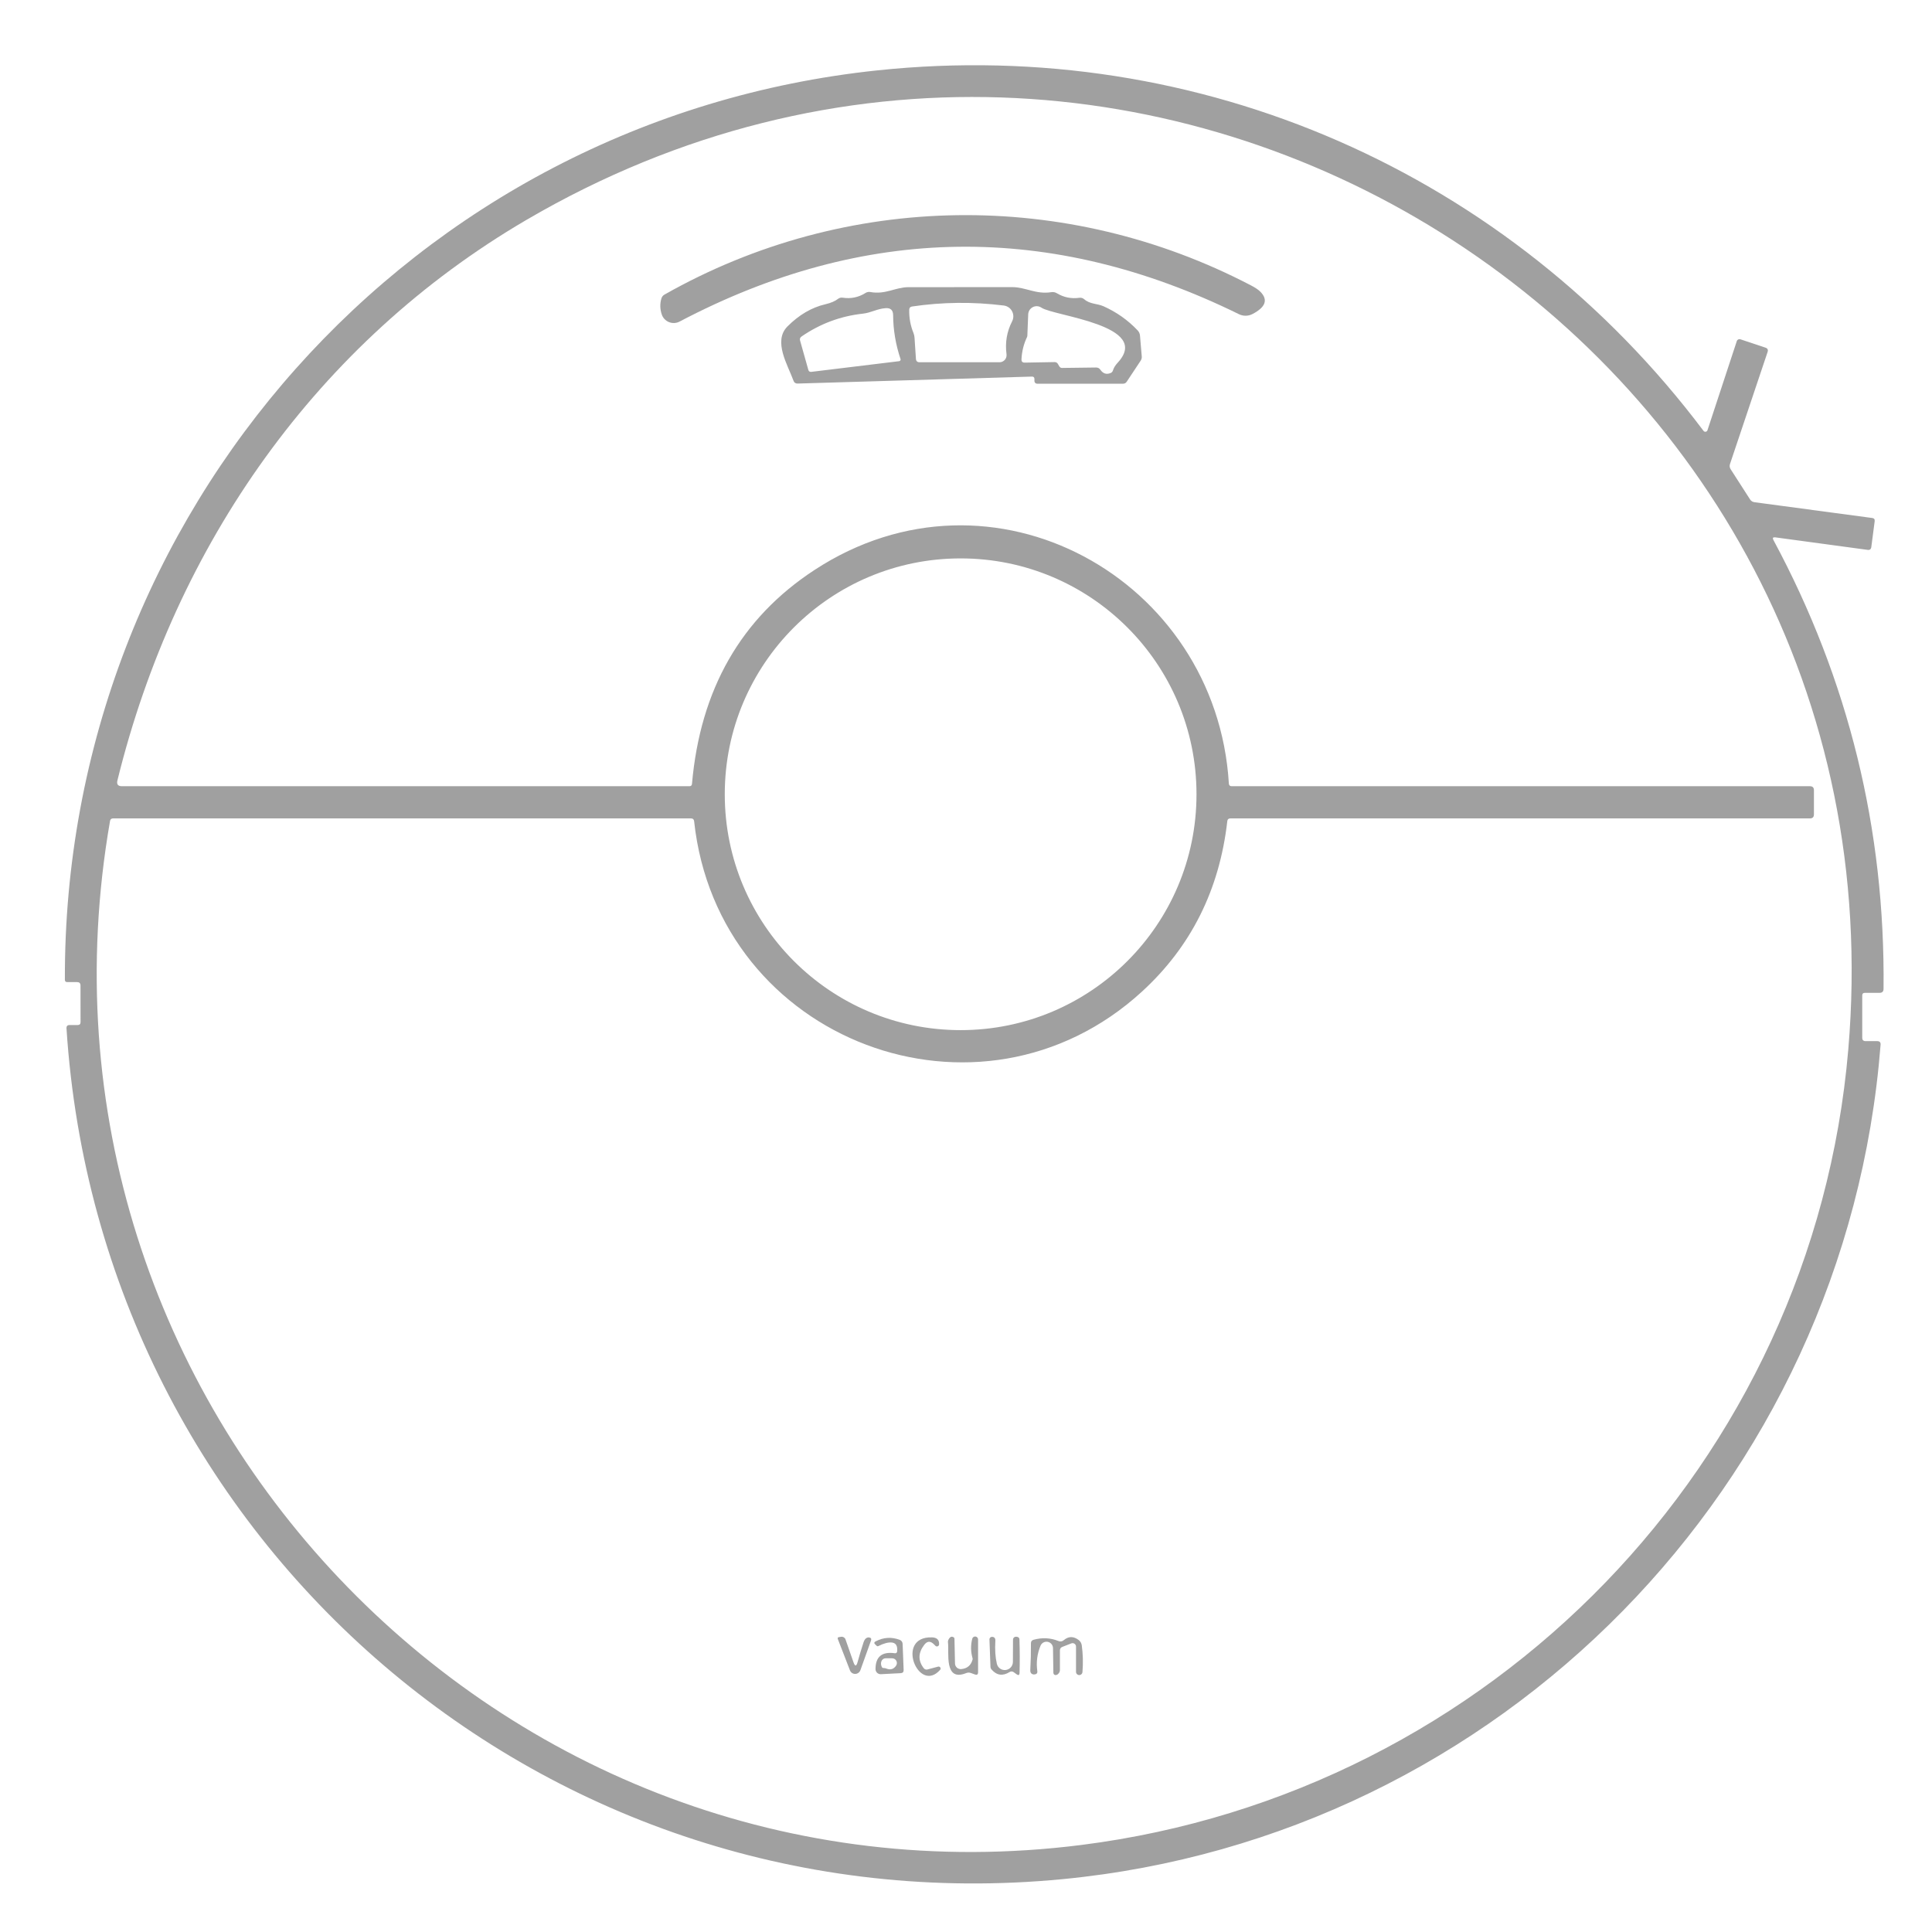
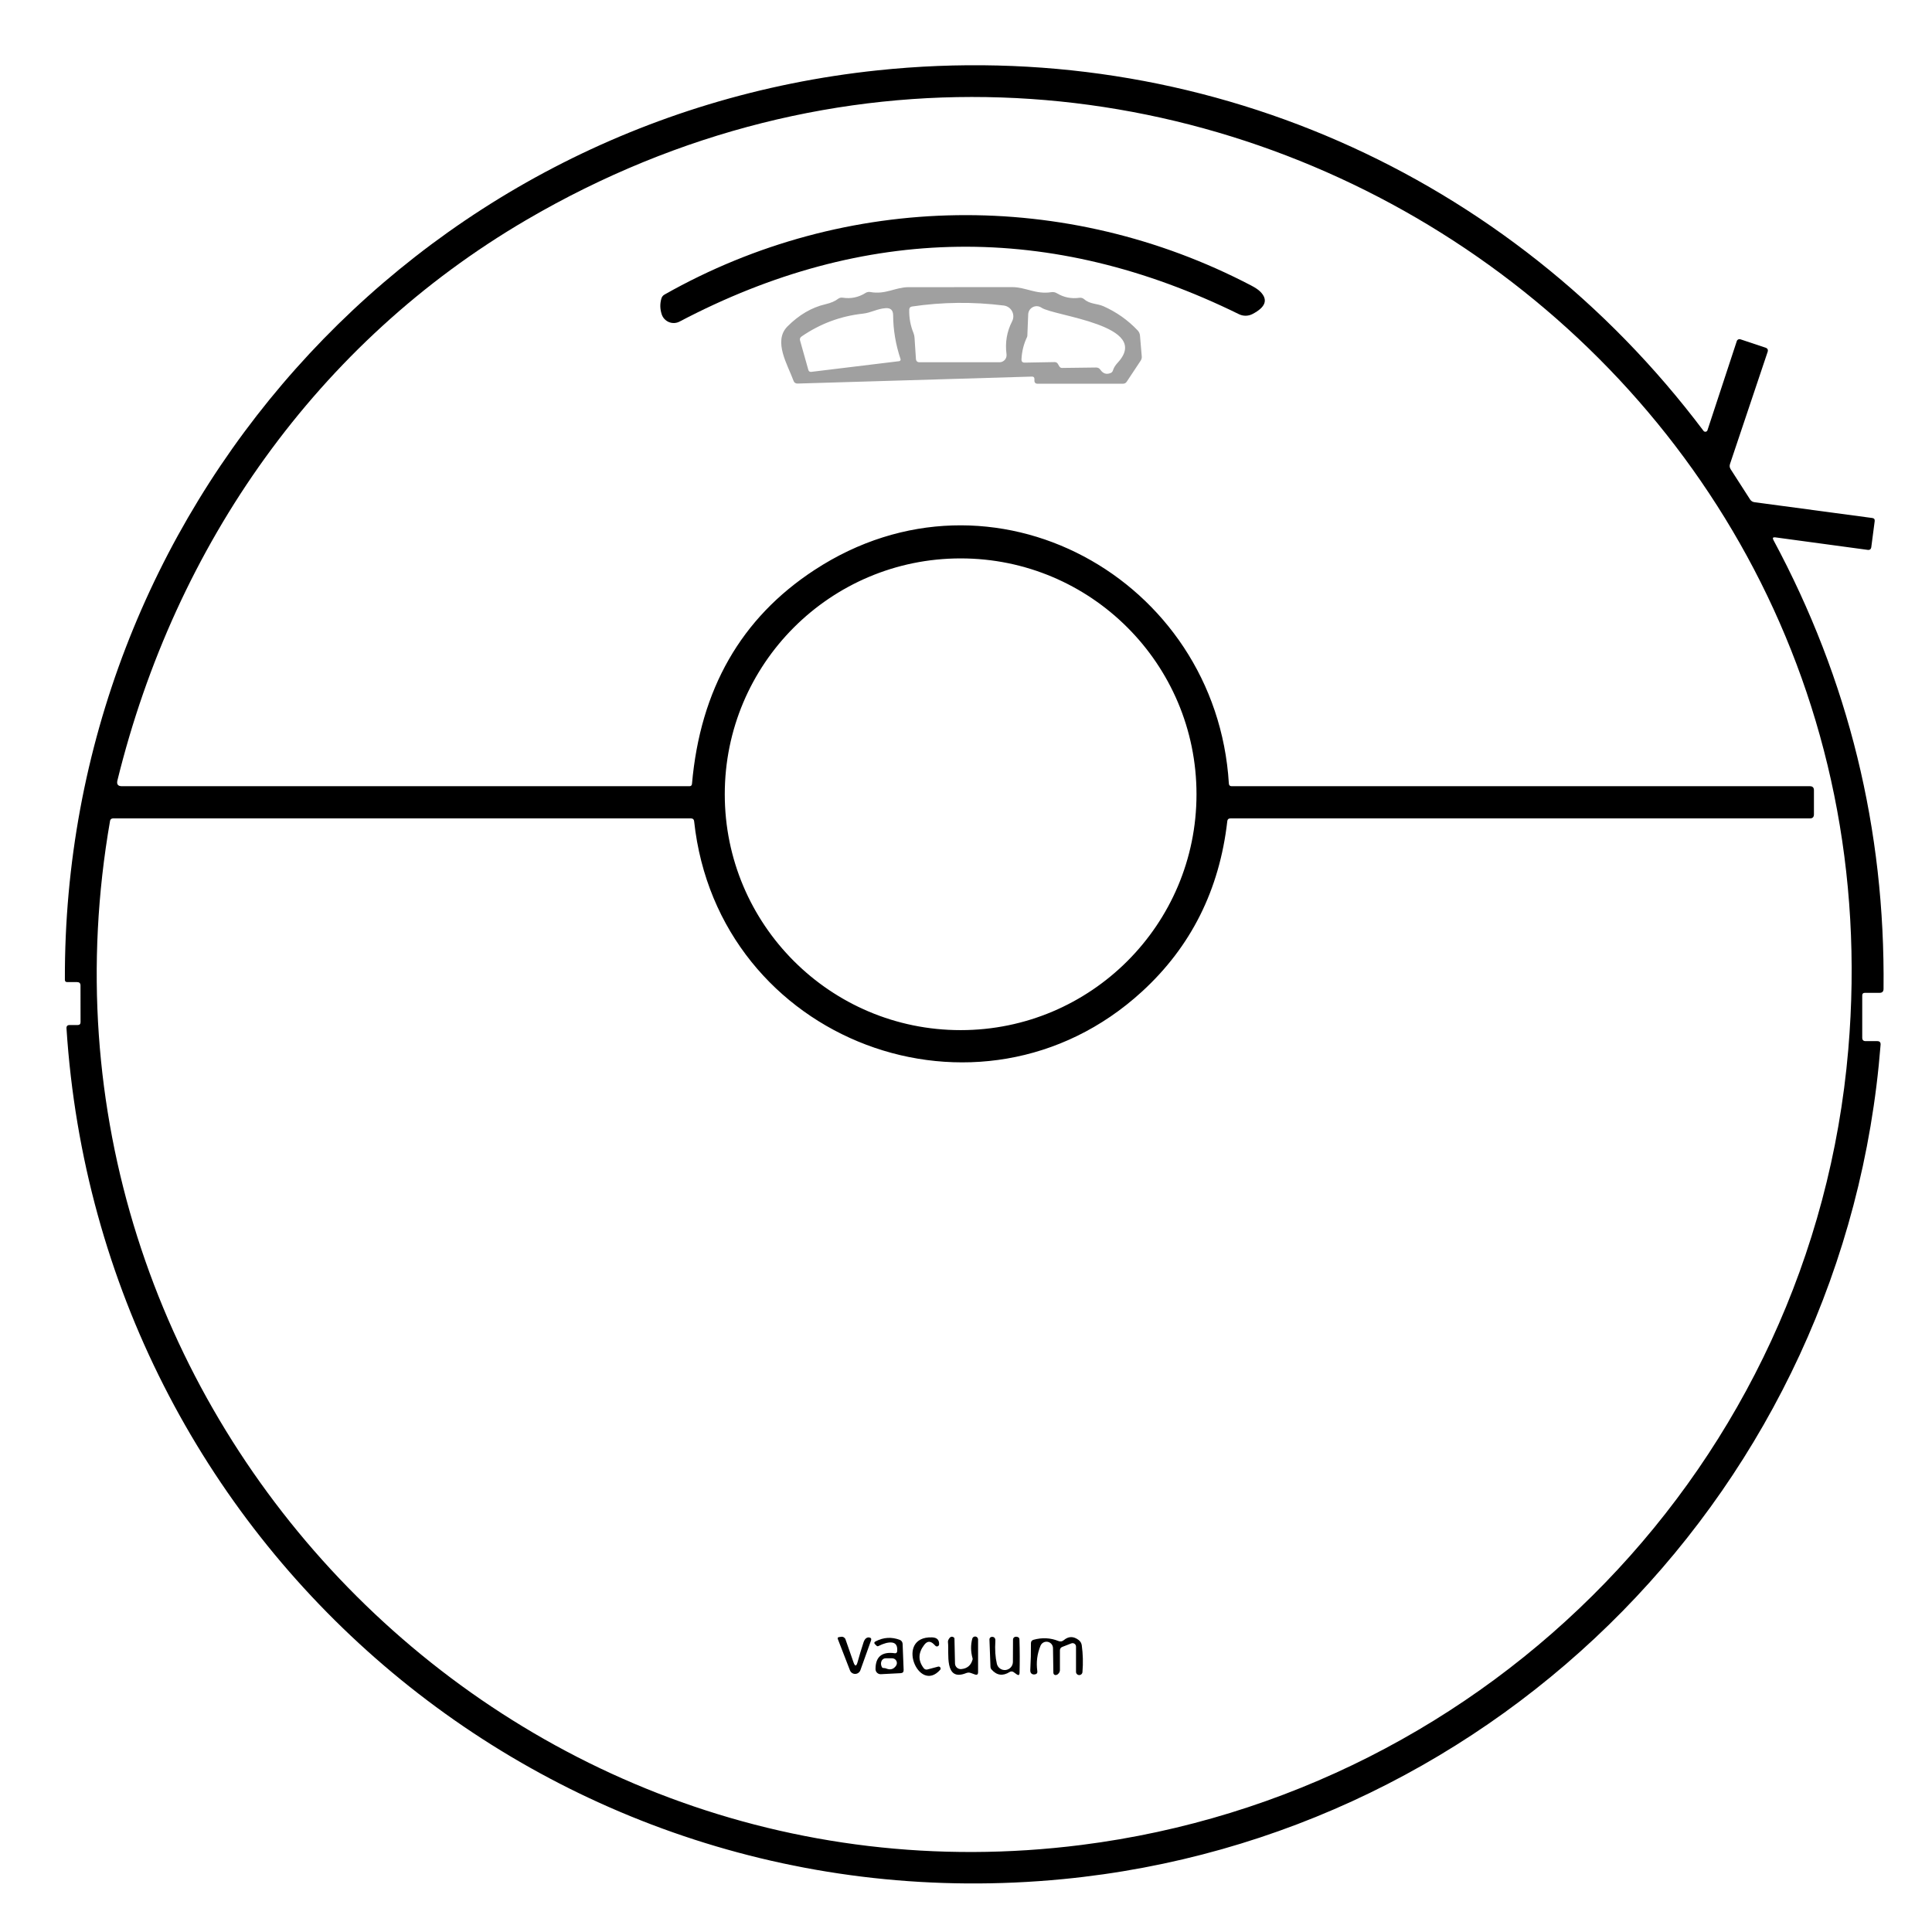
- <svg xmlns="http://www.w3.org/2000/svg" version="1.1" viewBox="0.00 0.00 360.00 360.00">
-   <path fill="#a0a0a0" d="   M 330.46 100.64   Q 351.46 139.72 350.97 184.28   Q 350.96 185.00 350.24 185.00   L 347.50 185.00   Q 347.00 185.00 347.00 185.50   L 347.00 193.37   Q 347.00 194.00 347.63 194.00   L 349.80 194.00   Q 350.47 194.00 350.42 194.67   C 344.01 276.68 279.41 342.29 198.02 350.15   C 102.00 359.42 18.58 287.54 12.39 191.62   Q 12.35 191.00 12.97 191.00   L 14.47 191.00   Q 15.01 191.00 15.01 190.46   L 15.00 183.62   Q 14.99 183.00 14.37 183.00   L 12.53 183.00   Q 12.09 183.00 12.09 182.56   C 11.80 95.69 76.68 22.25 163.51 13.11   C 223.60 6.78 281.26 32.21 317.43 80.29   A 0.42 0.42 0.0 0 0 318.16 80.17   L 323.63 63.55   A 0.53 0.52 17.9 0 1 324.29 63.22   L 328.97 64.78   Q 329.56 64.98 329.37 65.57   L 322.36 86.46   Q 322.19 86.97 322.48 87.43   L 326.10 93.06   Q 326.39 93.51 326.93 93.58   L 348.86 96.52   Q 349.39 96.59 349.32 97.12   L 348.69 101.93   Q 348.61 102.54 348.01 102.46   L 330.81 100.13   Q 330.13 100.04 330.46 100.64   Z   M 212.79 184.77   C 182.63 212.40 133.76 194.13 129.34 153.02   Q 129.28 152.50 128.76 152.50   L 21.03 152.50   A 0.53 0.52 4.5 0 0 20.51 152.94   C 1.62 261.25 92.99 357.54 201.51 343.78   C 277.79 334.11 337.83 272.59 344.40 195.57   C 355.70 63.05 212.90 -26.21 98.05 41.00   C 59.13 63.78 32.69 101.49 21.88 145.42   Q 21.61 146.50 22.72 146.50   L 128.46 146.50   Q 128.90 146.50 128.94 146.07   Q 131.26 119.63 151.75 106.22   C 184.91 84.50 226.66 107.87 228.98 146.00   Q 229.01 146.50 229.51 146.50   L 337.25 146.50   Q 338.00 146.50 338.00 147.25   L 338.00 151.75   Q 338.00 152.50 337.25 152.50   L 229.25 152.50   Q 228.75 152.50 228.69 153.00   Q 226.50 172.21 212.79 184.77   Z   M 222.95 148.00   A 43.95 43.95 0.0 0 0 179.00 104.05   A 43.95 43.95 0.0 0 0 135.05 148.00   A 43.95 43.95 0.0 0 0 179.00 191.95   A 43.95 43.95 0.0 0 0 222.95 148.00   Z" />
-   <path fill="#a0a0a0" d="   M 234.86 54.37   Q 237.06 56.61 233.37 58.52   A 2.80 2.79 44.2 0 1 230.87 58.55   Q 178.34 32.73 126.63 59.92   A 2.35 2.35 0.0 0 1 123.30 58.57   Q 122.82 57.10 123.23 55.66   Q 123.37 55.14 123.84 54.88   C 157.72 35.70 198.72 35.20 233.14 53.20   Q 234.31 53.81 234.86 54.37   Z" />
-   <path fill="#a0a0a0" d="   M 153.81 56.69   Q 155.34 56.33 156.14 55.70   A 1.12 1.09 -58.9 0 1 157.01 55.47   Q 159.34 55.82 161.29 54.58   A 1.24 1.22 -55.7 0 1 162.15 54.41   C 165.00 54.94 166.83 53.51 169.29 53.51   Q 178.97 53.49 188.64 53.50   C 191.13 53.51 193.05 54.90 195.91 54.44   Q 196.47 54.36 196.95 54.65   Q 198.86 55.80 201.11 55.49   Q 201.63 55.42 202.03 55.76   C 203.10 56.70 204.44 56.54 205.63 57.07   Q 209.27 58.70 211.98 61.56   Q 212.37 61.97 212.42 62.53   L 212.75 66.42   A 1.23 1.18 -31.8 0 1 212.55 67.20   L 209.96 71.11   Q 209.71 71.50 209.25 71.50   L 193.25 71.50   A 0.50 0.50 0.0 0 1 192.75 70.99   Q 192.75 70.80 192.75 70.61   Q 192.74 70.16 192.29 70.17   L 148.62 71.47   Q 148.05 71.48 147.86 70.95   C 146.80 68.02 144.00 63.58 146.73 60.83   Q 149.97 57.58 153.81 56.69   Z   M 187.04 56.93   Q 178.43 55.86 169.96 57.11   Q 169.43 57.18 169.42 57.72   Q 169.37 59.98 170.21 62.04   Q 170.38 62.47 170.41 62.93   L 170.67 66.86   Q 170.71 67.50 171.35 67.50   L 186.25 67.50   A 1.32 1.31 86.2 0 0 187.55 66.01   Q 187.12 62.74 188.59 59.88   A 2.03 2.03 0.0 0 0 187.04 56.93   Z   M 167.55 67.30   A 0.31 0.30 -13.3 0 0 167.80 66.90   Q 166.45 62.88 166.42 58.72   Q 166.41 57.32 165.02 57.42   C 163.40 57.54 162.36 58.27 160.75 58.45   Q 154.55 59.13 149.36 62.70   Q 148.95 62.98 149.08 63.45   L 150.62 68.92   Q 150.74 69.34 151.18 69.29   L 167.55 67.30   Z   M 208.27 67.58   C 214.74 60.58 196.37 58.91 194.06 57.33   A 1.58 1.58 0.0 0 0 191.59 58.57   L 191.43 62.59   A 0.38 0.38 0.0 0 1 191.39 62.76   Q 190.44 64.75 190.34 66.95   Q 190.31 67.58 190.94 67.57   L 196.52 67.47   Q 196.92 67.47 197.12 67.81   L 197.40 68.28   Q 197.57 68.56 197.89 68.56   L 204.23 68.48   Q 204.75 68.47 205.04 68.90   Q 205.79 69.98 206.94 69.51   Q 207.29 69.37 207.39 69.00   Q 207.60 68.30 208.27 67.58   Z" />
-   <path fill="#a0a0a0" d="   M 159.80 309.70   Q 160.31 307.85 160.90 306.05   Q 161.11 305.42 161.44 305.23   Q 161.70 305.07 161.98 305.12   Q 162.47 305.21 162.30 305.69   L 160.32 311.22   A 1.04 1.03 -45.8 0 1 158.38 311.25   L 156.12 305.42   Q 156.00 305.09 156.34 305.05   L 156.75 304.99   A 0.74 0.74 0.0 0 1 157.55 305.48   L 159.03 309.73   Q 159.46 310.96 159.80 309.70   Z" />
-   <path fill="#a0a0a0" d="   M 175.18 311.15   C 171.14 315.72 166.72 304.88 173.66 305.10   Q 175.04 305.14 174.99 306.40   A 0.41 0.40 -66.3 0 1 174.30 306.67   L 174.00 306.37   Q 173.04 305.42 172.22 306.49   Q 170.50 308.73 172.13 310.85   A 0.65 0.64 63.1 0 0 172.82 311.08   L 174.81 310.55   A 0.37 0.37 0.0 0 1 175.18 311.15   Z" />
-   <path fill="#a0a0a0" d="   M 179.13 311.01   Q 180.78 310.85 181.22 309.24   A 0.43 0.38 48.6 0 0 181.22 308.99   Q 180.70 307.15 181.17 305.34   A 0.55 0.55 0.0 0 1 182.25 305.48   L 182.25 311.59   Q 182.25 312.23 181.65 312.01   L 180.91 311.74   Q 180.48 311.58 180.05 311.75   C 175.85 313.45 176.89 307.92 176.64 306.03   A 0.83 0.75 56.0 0 1 176.70 305.60   Q 177.12 304.69 177.73 305.11   A 0.28 0.27 -73.9 0 1 177.85 305.34   L 177.95 309.97   A 1.08 1.07 -3.5 0 0 179.13 311.01   Z" />
-   <path fill="#a0a0a0" d="   M 188.74 309.68   L 188.76 305.51   A 0.53 0.53 0.0 0 1 189.27 304.98   Q 189.61 304.97 189.81 305.13   Q 189.96 305.25 189.96 305.53   Q 190.06 308.61 189.98 311.70   Q 189.96 312.37 189.42 311.97   L 188.88 311.58   A 0.65 0.65 0.0 0 0 188.14 311.55   Q 186.22 312.75 184.77 311.10   A 0.82 0.81 -67.4 0 1 184.56 310.58   L 184.37 305.50   A 0.49 0.48 1.6 0 1 184.90 305.00   Q 185.51 305.05 185.47 305.75   Q 185.32 308.20 185.75 310.02   A 1.52 1.51 -51.5 0 0 188.74 309.68   Z" />
-   <path fill="#a0a0a0" d="   M 196.21 307.08   A 1.21 1.21 0.0 0 0 193.89 306.64   Q 192.94 308.94 193.29 311.41   Q 193.36 311.90 192.87 311.99   Q 192.41 312.08 192.14 311.79   Q 191.96 311.59 191.98 311.17   Q 192.12 308.69 192.10 306.20   Q 192.10 305.69 192.58 305.55   Q 194.99 304.88 197.23 305.78   Q 197.77 306.00 198.22 305.62   Q 199.55 304.50 200.99 305.59   Q 201.48 305.97 201.57 306.57   Q 201.91 309.05 201.70 311.55   A 0.60 0.60 0.0 0 1 200.50 311.50   L 200.50 306.82   A 0.64 0.64 0.0 0 0 199.63 306.22   L 197.96 306.87   Q 197.50 307.04 197.50 307.54   L 197.50 311.25   A 0.75 0.53 -55.1 0 1 196.28 311.69   L 196.21 307.08   Z" />
-   <path fill="#a0a0a0" d="   M 166.19 306.06   Q 165.20 305.95 163.65 306.73   A 0.26 0.25 54.0 0 1 163.36 306.68   L 163.06 306.39   Q 162.74 306.06 163.15 305.85   Q 165.37 304.69 167.67 305.57   A 0.83 0.81 -81.0 0 1 168.19 306.31   L 168.38 311.17   Q 168.40 311.74 167.83 311.77   L 164.15 311.96   A 0.95 0.95 0.0 0 1 163.14 311.01   Q 163.14 307.54 166.75 308.06   A 0.37 0.36 -82.6 0 0 167.17 307.73   Q 167.33 306.19 166.19 306.06   Z   M 165.15 310.91   Q 166.31 311.37 166.98 310.36   A 0.88 0.88 0.0 0 0 166.25 309.00   L 165.00 309.00   A 1.14 0.94 70.8 0 0 164.37 310.71   Q 164.44 310.82 164.72 310.82   Q 164.94 310.82 165.15 310.91   Z" />
+ <svg xmlns="http://www.w3.org/2000/svg" viewBox="0 0 360 360">
+   <path fill="currentColor" d="       M 330.46 100.64       Q 351.46 139.72 350.97 184.28       Q 350.96 185.00 350.24 185.00       L 347.50 185.00       Q 347.00 185.00 347.00 185.50       L 347.00 193.37       Q 347.00 194.00 347.63 194.00       L 349.80 194.00       Q 350.47 194.00 350.42 194.67       C 344.01 276.68 279.41 342.29 198.02 350.15       C 102.00 359.42 18.58 287.54 12.39 191.62       Q 12.35 191.00 12.97 191.00       L 14.47 191.00       Q 15.01 191.00 15.01 190.46       L 15.00 183.62       Q 14.99 183.00 14.37 183.00       L 12.53 183.00       Q 12.09 183.00 12.09 182.56       C 11.80 95.69 76.68 22.25 163.51 13.11       C 223.60 6.78 281.26 32.21 317.43 80.29       A 0.42 0.42 0.0 0 0 318.16 80.17       L 323.63 63.55       A 0.53 0.52 17.9 0 1 324.29 63.22       L 328.97 64.78       Q 329.56 64.98 329.37 65.57       L 322.36 86.46       Q 322.19 86.97 322.48 87.43       L 326.10 93.06       Q 326.39 93.51 326.93 93.58       L 348.86 96.52       Q 349.39 96.59 349.32 97.12       L 348.69 101.93       Q 348.61 102.54 348.01 102.46       L 330.81 100.13       Q 330.13 100.04 330.46 100.64       Z       M 212.79 184.77       C 182.63 212.40 133.76 194.13 129.34 153.02       Q 129.28 152.50 128.76 152.50       L 21.03 152.50       A 0.53 0.52 4.5 0 0 20.51 152.94       C 1.62 261.25 92.99 357.54 201.51 343.78       C 277.79 334.11 337.83 272.59 344.40 195.57       C 355.70 63.05 212.90 -26.21 98.05 41.00       C 59.13 63.78 32.69 101.49 21.88 145.42       Q 21.61 146.50 22.72 146.50       L 128.46 146.50       Q 128.90 146.50 128.94 146.07       Q 131.26 119.63 151.75 106.22       C 184.91 84.50 226.66 107.87 228.98 146.00       Q 229.01 146.50 229.51 146.50       L 337.25 146.50       Q 338.00 146.50 338.00 147.25       L 338.00 151.75       Q 338.00 152.50 337.25 152.50       L 229.25 152.50       Q 228.75 152.50 228.69 153.00       Q 226.50 172.21 212.79 184.77       Z       M 222.95 148.00       A 43.95 43.95 0.0 0 0 179.00 104.05       A 43.95 43.95 0.0 0 0 135.05 148.00       A 43.95 43.95 0.0 0 0 179.00 191.95       A 43.95 43.95 0.0 0 0 222.95 148.00       Z" />
+   <path fill="currentColor" d="       M 234.86 54.37       Q 237.06 56.61 233.37 58.52       A 2.80 2.79 44.2 0 1 230.87 58.55       Q 178.34 32.73 126.63 59.92       A 2.35 2.35 0.0 0 1 123.30 58.57       Q 122.82 57.10 123.23 55.66       Q 123.37 55.14 123.84 54.88       C 157.72 35.70 198.72 35.20 233.14 53.20       Q 234.31 53.81 234.86 54.37       Z" />
+   <path fill="#a0a0a0" d="       M 153.81 56.69       Q 155.34 56.33 156.14 55.70       A 1.12 1.09 -58.9 0 1 157.01 55.47       Q 159.34 55.82 161.29 54.58       A 1.24 1.22 -55.7 0 1 162.15 54.41       C 165.00 54.94 166.83 53.51 169.29 53.51       Q 178.97 53.49 188.64 53.50       C 191.13 53.51 193.05 54.90 195.91 54.44       Q 196.47 54.36 196.95 54.65       Q 198.86 55.80 201.11 55.49       Q 201.63 55.42 202.03 55.76       C 203.10 56.70 204.44 56.54 205.63 57.07       Q 209.27 58.70 211.98 61.56       Q 212.37 61.97 212.42 62.53       L 212.75 66.42       A 1.23 1.18 -31.8 0 1 212.55 67.20       L 209.96 71.11       Q 209.71 71.50 209.25 71.50       L 193.25 71.50       A 0.50 0.50 0.0 0 1 192.75 70.99       Q 192.75 70.80 192.75 70.61       Q 192.74 70.16 192.29 70.17       L 148.62 71.47       Q 148.05 71.48 147.86 70.95       C 146.80 68.02 144.00 63.58 146.73 60.83       Q 149.97 57.58 153.81 56.69       Z       M 187.04 56.93       Q 178.43 55.86 169.96 57.11       Q 169.43 57.18 169.42 57.72       Q 169.37 59.98 170.21 62.04       Q 170.38 62.47 170.41 62.93       L 170.67 66.86       Q 170.71 67.50 171.35 67.50       L 186.25 67.50       A 1.32 1.31 86.2 0 0 187.55 66.01       Q 187.12 62.74 188.59 59.88       A 2.03 2.03 0.0 0 0 187.04 56.93       Z       M 167.55 67.30       A 0.31 0.30 -13.3 0 0 167.80 66.90       Q 166.45 62.88 166.42 58.72       Q 166.41 57.32 165.02 57.42       C 163.40 57.54 162.36 58.27 160.75 58.45       Q 154.55 59.13 149.36 62.70       Q 148.95 62.98 149.08 63.45       L 150.62 68.92       Q 150.74 69.34 151.18 69.29       L 167.55 67.30       Z       M 208.27 67.58       C 214.74 60.58 196.37 58.91 194.06 57.33       A 1.58 1.58 0.0 0 0 191.59 58.57       L 191.43 62.59       A 0.38 0.38 0.0 0 1 191.39 62.76       Q 190.44 64.75 190.34 66.95       Q 190.31 67.58 190.94 67.57       L 196.52 67.47       Q 196.92 67.47 197.12 67.81       L 197.40 68.28       Q 197.57 68.56 197.89 68.56       L 204.23 68.48       Q 204.75 68.47 205.04 68.90       Q 205.79 69.98 206.94 69.51       Q 207.29 69.37 207.39 69.00       Q 207.60 68.30 208.27 67.58       Z" />
+   <path fill="currentColor" d="       M 159.80 309.70       Q 160.31 307.85 160.90 306.05       Q 161.11 305.42 161.44 305.23       Q 161.70 305.07 161.98 305.12       Q 162.47 305.21 162.30 305.69       L 160.32 311.22       A 1.04 1.03 -45.8 0 1 158.38 311.25       L 156.12 305.42       Q 156.00 305.09 156.34 305.05       L 156.75 304.99       A 0.74 0.74 0.0 0 1 157.55 305.48       L 159.03 309.73       Q 159.46 310.96 159.80 309.70       Z" />
+   <path fill="currentColor" d="       M 175.18 311.15       C 171.14 315.72 166.72 304.88 173.66 305.10       Q 175.04 305.14 174.99 306.40       A 0.41 0.40 -66.3 0 1 174.30 306.67       L 174.00 306.37       Q 173.04 305.42 172.22 306.49       Q 170.50 308.73 172.13 310.85       A 0.65 0.64 63.1 0 0 172.82 311.08       L 174.81 310.55       A 0.37 0.37 0.0 0 1 175.18 311.15       Z" />
+   <path fill="currentColor" d="       M 179.13 311.01       Q 180.78 310.85 181.22 309.24       A 0.43 0.38 48.6 0 0 181.22 308.99       Q 180.70 307.15 181.17 305.34       A 0.55 0.55 0.0 0 1 182.25 305.48       L 182.25 311.59       Q 182.25 312.23 181.65 312.01       L 180.91 311.74       Q 180.48 311.58 180.05 311.75       C 175.85 313.45 176.89 307.92 176.64 306.03       A 0.83 0.75 56.0 0 1 176.70 305.60       Q 177.12 304.69 177.73 305.11       A 0.28 0.27 -73.9 0 1 177.85 305.34       L 177.95 309.97       A 1.08 1.07 -3.5 0 0 179.13 311.01       Z" />
+   <path fill="currentColor" d="       M 188.74 309.68       L 188.76 305.51       A 0.53 0.53 0.0 0 1 189.27 304.98       Q 189.61 304.97 189.81 305.13       Q 189.96 305.25 189.96 305.53       Q 190.06 308.61 189.98 311.70       Q 189.96 312.37 189.42 311.97       L 188.88 311.58       A 0.65 0.65 0.0 0 0 188.14 311.55       Q 186.22 312.75 184.77 311.10       A 0.82 0.81 -67.4 0 1 184.56 310.58       L 184.37 305.50       A 0.49 0.48 1.6 0 1 184.90 305.00       Q 185.51 305.05 185.47 305.75       Q 185.32 308.20 185.75 310.02       A 1.52 1.51 -51.5 0 0 188.74 309.68       Z" />
+   <path fill="currentColor" d="       M 196.21 307.08       A 1.21 1.21 0.0 0 0 193.89 306.64       Q 192.94 308.94 193.29 311.41       Q 193.36 311.90 192.87 311.99       Q 192.41 312.08 192.14 311.79       Q 191.96 311.59 191.98 311.17       Q 192.12 308.69 192.10 306.20       Q 192.10 305.69 192.58 305.55       Q 194.99 304.88 197.23 305.78       Q 197.77 306.00 198.22 305.62       Q 199.55 304.50 200.99 305.59       Q 201.48 305.97 201.57 306.57       Q 201.91 309.05 201.70 311.55       A 0.60 0.60 0.0 0 1 200.50 311.50       L 200.50 306.82       A 0.64 0.64 0.0 0 0 199.63 306.22       L 197.96 306.87       Q 197.50 307.04 197.50 307.54       L 197.50 311.25       A 0.75 0.53 -55.1 0 1 196.28 311.69       L 196.21 307.08       Z" />
+   <path fill="currentColor" d="       M 166.19 306.06       Q 165.20 305.95 163.65 306.73       A 0.26 0.25 54.0 0 1 163.36 306.68       L 163.06 306.39       Q 162.74 306.06 163.15 305.85       Q 165.37 304.69 167.67 305.57       A 0.83 0.81 -81.0 0 1 168.19 306.31       L 168.38 311.17       Q 168.40 311.74 167.83 311.77       L 164.15 311.96       A 0.95 0.95 0.0 0 1 163.14 311.01       Q 163.14 307.54 166.75 308.06       A 0.37 0.36 -82.6 0 0 167.17 307.73       Q 167.33 306.19 166.19 306.06       Z       M 165.15 310.91       Q 166.31 311.37 166.98 310.36       A 0.88 0.88 0.0 0 0 166.25 309.00       L 165.00 309.00       A 1.14 0.94 70.8 0 0 164.37 310.71       Q 164.44 310.82 164.72 310.82       Q 164.94 310.82 165.15 310.91       Z" />
</svg>
